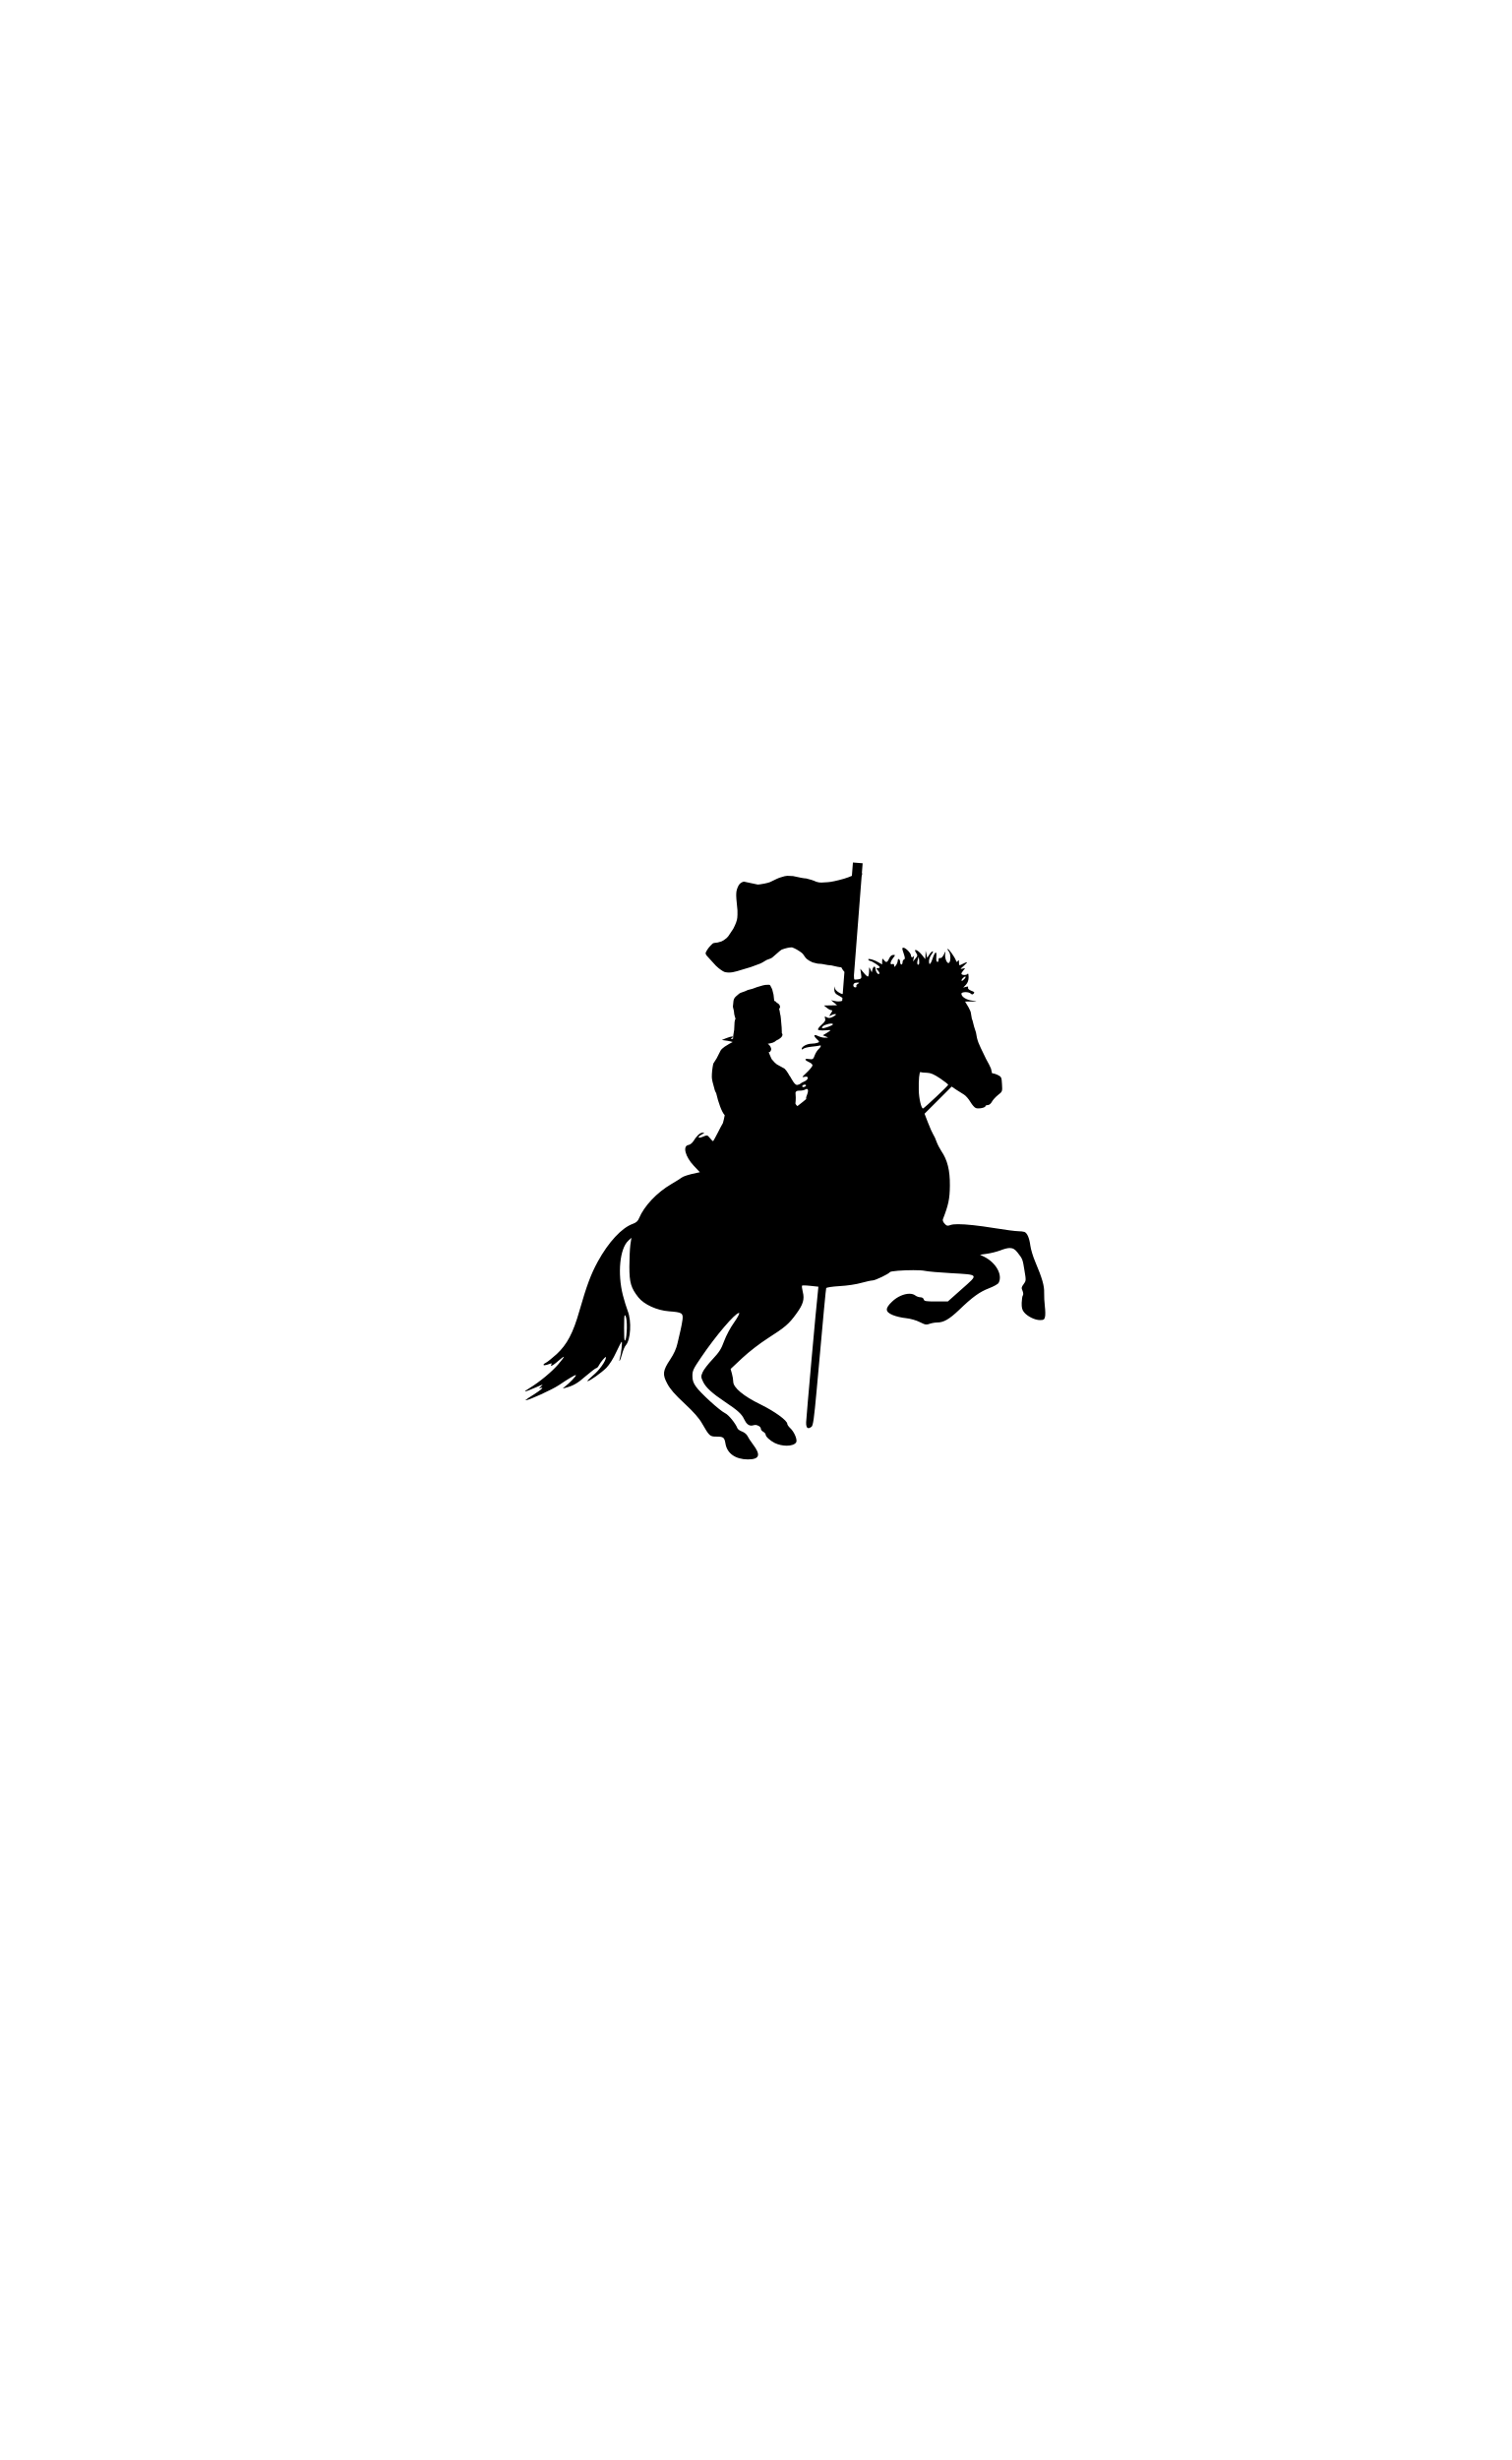
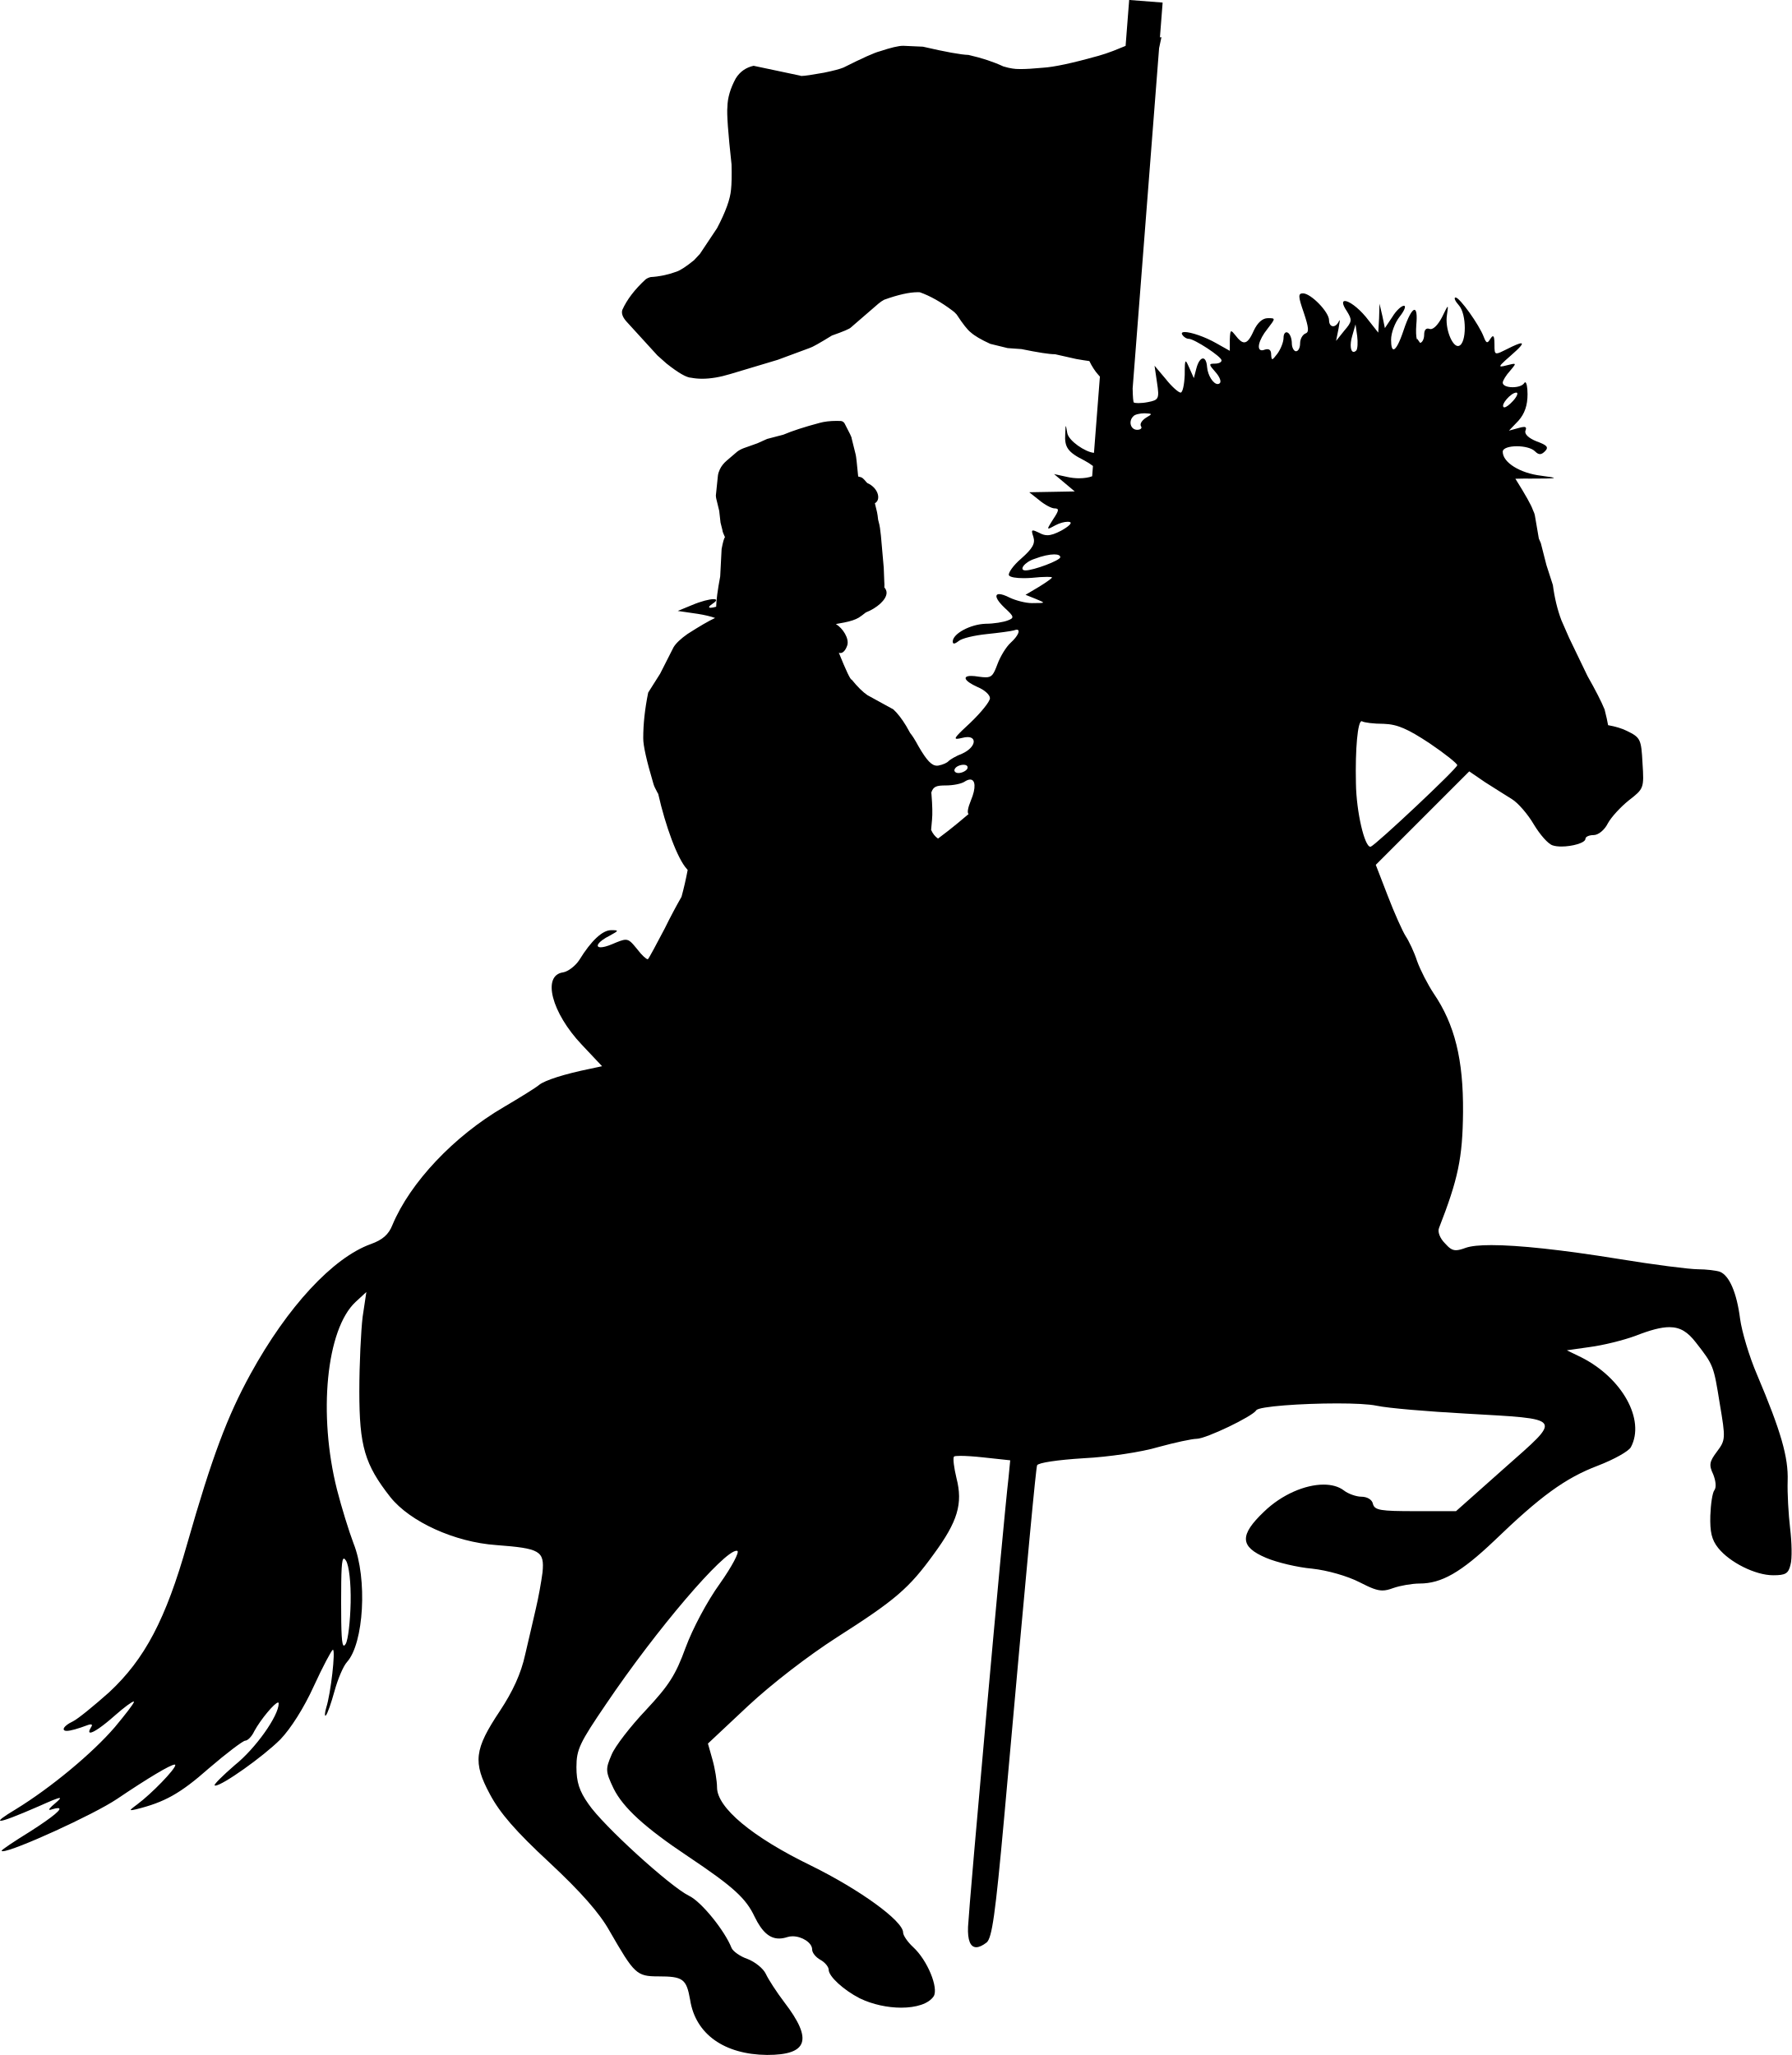
- <svg xmlns="http://www.w3.org/2000/svg" version="1.1" width="600px" height="976px" viewBox="0 0 600 976">
+ <svg xmlns="http://www.w3.org/2000/svg" version="1.1" viewBox="208.36 342.2 206.47 236.83">
  <g id="layer1">
    <g style="fill:rgb(0,0,0); fill-opacity:1.0; stroke-linejoin: miter">
      <path d="M364.574,379.582L364.765,380.916C364.86,381.679,364.812,382.394,364.67,382.584C364.553,382.701,364.448,382.754,364.359,382.754C364.009,382.754,363.889,381.941,364.193,380.916L364.574,379.582 Z M383.114,387.445C383.35,387.447,383.207,387.875,382.731,388.398C382.33,388.84,381.928,389.146,381.726,389.146C381.688,389.146,381.658,389.136,381.635,389.113C381.302,388.828,382.49,387.449,383.11,387.445 Z M340.27,389.828C341.175,389.876,341.223,389.876,340.412,390.352C339.984,390.638,339.698,391.02,339.841,391.305C340.031,391.544,339.793,391.734,339.412,391.734C338.649,391.734,338.363,390.734,338.983,390.162C339.126,389.971,339.745,389.828,340.27,389.828 Z M329.846,406.092C330.283,406.092,330.548,406.2,330.548,406.412C330.548,406.794,327.45,407.938,326.545,407.938C325.734,407.938,326.402,406.984,327.593,406.603C328.491,406.26,329.302,406.092,329.846,406.092 Z M319.396,430.336C319.777,430.336,319.968,430.527,319.825,430.812C319.682,431.051,319.205,431.289,318.824,431.289C318.443,431.289,318.252,431.051,318.395,430.812C318.538,430.527,319.015,430.336,319.396,430.336 Z M320.165,432.04C320.774,432.04,320.859,432.997,320.254,434.434C319.884,435.333,319.807,435.88,319.983,436.018L319.98,436.018Q319.359,436.549,318.713,437.078Q317.684,437.931,316.46,438.841L316.46,438.841C316.12,438.609,315.855,438.274,315.667,437.847L315.664,437.847Q315.723,437.25,315.771,436.651Q315.864,435.689,315.708,433.753Q315.7,433.646,315.689,433.537L315.686,433.537C315.925,432.832,316.283,432.719,317.347,432.719C318.205,432.719,319.205,432.528,319.587,432.242C319.813,432.105,320.006,432.04,320.165,432.04 Z M365.278,425.314C365.297,425.314,365.317,425.32,365.337,425.332C365.575,425.475,366.671,425.618,367.815,425.618C369.387,425.666,370.579,426.19,373.105,427.858C374.868,429.049,376.298,430.193,376.298,430.384C376.298,430.765,366.957,439.534,366.337,439.772C366.319,439.778,366.3,439.782,366.281,439.782C365.616,439.782,364.668,435.771,364.622,432.48C364.531,428.416,364.833,425.314,365.278,425.314 Z M247.993,521.824C248.062,521.824,248.145,521.914,248.245,522.074C248.579,522.646,248.817,524.6,248.77,526.888C248.722,529.032,248.484,531.177,248.198,531.653C248.12,531.782,248.054,531.85,247.997,531.85C247.737,531.85,247.673,530.434,247.673,526.84C247.673,523.111,247.733,521.824,247.993,521.824 Z M338.489,342.196L338.078,347.488L338.078,347.488L336.652,348.065Q335.807,348.389,334.947,348.636Q330.463,349.892,328.546,350.006Q326.912,350.16,325.964,350.16Q325.363,350.16,325.038,350.098Q324.638,350.047,323.985,349.853Q322.276,349.056,319.974,348.531Q318.652,348.489,314.726,347.581L312.469,347.479Q312.45,347.479,312.43,347.479Q311.647,347.479,309.744,348.115Q308.872,348.324,305.574,349.981Q304.963,350.239,303.323,350.576Q301.246,350.952,300.748,350.952Q300.606,350.952,300.592,350.921L295.207,349.782Q293.876,350.076,293.154,351.231Q292.213,352.962,292.189,354.52Q292.061,355.659,292.666,361.159Q292.71,363.144,292.607,364.04Q292.478,365.68,290.998,368.491L289.022,371.457L288.344,372.185Q286.993,373.284,286.321,373.508Q284.833,374.048,283.35,374.13Q283.012,374.21,282.758,374.401Q280.875,376.137,280.08,377.911Q279.891,378.491,280.53,379.226L284.126,383.167L285.181,384.104Q287.223,385.72,288.023,385.734Q288.618,385.848,289.283,385.848Q290.733,385.848,292.52,385.306L297.982,383.669L301.667,382.305Q302.117,382.174,304.229,380.871Q306.23,380.166,306.421,379.937L309.591,377.197Q309.915,376.923,310.252,376.744Q312.667,375.875,314.128,375.875Q314.248,375.875,314.362,375.881Q316.149,376.511,318.133,378.005Q318.333,378.137,318.607,378.443Q319.685,380.093,320.237,380.509Q320.893,381.102,322.479,381.826L324.484,382.317L326.08,382.431Q328.972,383.024,329.924,383.024Q329.938,383.024,329.951,383.024L332.391,383.574Q333.36,383.742,333.905,383.813L333.902,383.813C334.169,384.376,334.562,384.993,334.932,385.396C334.999,385.467,335.062,385.536,335.119,385.604L335.116,385.604L334.433,394.389L334.433,394.389C333.419,394.298,331.519,393.002,331.358,392.116C331.264,391.579,331.217,391.305,331.187,391.305C331.156,391.305,331.144,391.603,331.12,392.211C331.024,393.736,331.405,394.308,333.312,395.261C333.689,395.461,334.046,395.691,334.319,395.905L334.316,395.905L334.224,397.089L334.22,397.089C333.835,397.234,333.303,397.319,332.718,397.319C332.28,397.319,331.814,397.271,331.358,397.167L329.833,396.834L331.024,397.834L332.216,398.835L329.595,398.883L326.973,398.93L328.117,399.836C328.737,400.36,329.547,400.789,329.88,400.789C330.452,400.789,330.405,401.027,329.738,402.028C329.251,402.8,329.057,403.109,329.206,403.109C329.305,403.109,329.556,402.972,329.976,402.743C330.469,402.478,331.022,402.333,331.396,402.333C331.492,402.333,331.576,402.342,331.644,402.362C331.977,402.457,331.501,402.886,330.643,403.363C329.966,403.715,329.488,403.882,329.063,403.882C328.74,403.882,328.446,403.786,328.117,403.601C327.761,403.432,327.537,403.337,327.415,403.336L327.411,403.336C327.226,403.337,327.278,403.56,327.45,404.077C327.688,404.84,327.355,405.412,326.068,406.555C325.115,407.366,324.495,408.271,324.638,408.509C324.781,408.724,325.46,408.831,326.334,408.831C326.625,408.831,326.938,408.819,327.259,408.795C327.968,408.717,328.604,408.681,329.033,408.681C329.383,408.681,329.595,408.705,329.595,408.748C329.595,408.843,328.927,409.32,328.07,409.844L326.545,410.749L327.736,411.226C328.88,411.702,328.88,411.702,327.45,411.702C327.401,411.705,327.35,411.707,327.297,411.707C326.53,411.707,325.402,411.395,324.734,411.083C324.183,410.8,323.771,410.671,323.512,410.67L323.509,410.67C322.944,410.671,323.115,411.293,324.162,412.274C325.258,413.275,325.258,413.418,324.495,413.704C324.019,413.895,322.875,414.085,321.97,414.085C320.206,414.133,318.157,415.229,318.157,416.134C318.157,416.289,318.208,416.362,318.306,416.362C318.42,416.362,318.594,416.265,318.824,416.087C319.205,415.753,320.683,415.42,322.065,415.277C323.447,415.134,324.877,414.943,325.21,414.848C325.344,414.796,325.452,414.772,325.535,414.771L325.538,414.771C325.987,414.773,325.712,415.474,324.829,416.277C324.305,416.754,323.637,417.85,323.304,418.755C322.863,419.932,322.677,420.257,321.959,420.257C321.746,420.257,321.486,420.229,321.159,420.185C320.809,420.125,320.518,420.098,320.288,420.098L320.285,420.098C319.236,420.098,319.454,420.673,321.016,421.377C321.827,421.71,322.446,422.282,322.446,422.663C322.446,423.045,321.445,424.284,320.206,425.475C318.67,426.902,318.229,427.345,318.645,427.345C318.771,427.345,318.976,427.305,319.253,427.238C319.489,427.175,319.693,427.146,319.865,427.146L319.869,427.146C320.985,427.147,320.779,428.348,319.253,429.049C318.491,429.335,317.823,429.764,317.68,429.907C317.537,430.098,317.013,430.336,316.489,430.431C316.44,430.438,316.391,430.442,316.342,430.442C315.735,430.442,315.172,429.868,314.202,428.191C313.802,427.445,313.462,426.923,313.264,426.698L313.261,426.698Q313.041,426.294,312.801,425.878Q312.026,424.604,311.31,423.953L308.325,422.314Q307.525,421.774,306.511,420.523Q306.507,420.525,306.502,420.525Q306.281,420.525,305.03,417.426L305.033,417.426C305.091,417.448,305.15,417.459,305.208,417.459C305.514,417.459,305.809,417.151,306.005,416.563C306.241,415.788,305.5,414.608,304.692,414.118L304.688,414.118Q305.135,414.044,305.655,413.94Q306.766,413.72,307.331,413.377Q307.684,413.15,308.131,412.789L308.128,412.789C309.447,412.269,310.532,411.3,310.532,410.511C310.532,410.294,310.442,410.088,310.279,409.9L310.275,409.9Q310.301,409.585,310.268,409.25L310.204,407.607L309.88,403.939L309.77,403.042Q309.743,402.782,309.558,402.088Q309.498,401.526,309.43,401.218L309.185,400.199L309.182,400.199C309.885,399.818,309.612,398.578,308.53,397.977C308.453,397.938,308.377,397.9,308.302,397.863L308.299,397.863Q308.214,397.766,308.114,397.656Q307.766,397.233,307.56,397.193L307.263,397.117L307.26,397.117Q307.045,394.868,306.978,394.615L306.5,392.692Q306.551,392.62,305.687,390.986Q305.541,390.762,305.302,390.724L305.271,390.718Q305.013,390.707,304.768,390.707Q303.642,390.707,302.801,390.94Q300.158,391.647,298.636,392.295L296.768,392.784L295.639,393.29L294.087,393.841Q293.632,394.014,293.325,394.245L292.126,395.27Q291.573,395.737,291.313,396.301Q291.142,396.663,291.096,397L290.858,399.306Q290.866,399.515,290.908,399.686L291.243,401.067L291.396,402.425L291.619,403.314Q291.617,403.488,291.91,404.116L291.907,404.116L291.9,404.128Q291.745,404.283,291.521,405.468L291.358,408.627Q290.91,411.022,290.894,412.124L290.892,412.124C290.62,412.203,290.399,412.244,290.256,412.244C289.98,412.244,289.998,412.089,290.516,411.75C291.027,411.409,290.977,411.249,290.595,411.249L290.592,411.249C290.118,411.25,289.138,411.493,288.086,411.941L286.466,412.608L288.753,412.941C289.543,413.063,290.294,413.243,290.772,413.419L290.769,413.419Q289.701,413.909,287.589,415.264Q286.403,416.1,285.982,416.792L284.439,419.834L283.06,422.016Q282.484,424.842,282.489,427.28Q282.478,428.54,283.657,432.509Q283.749,432.87,284.129,433.548L284.22,433.701L284.217,433.701C285.059,437.409,286.421,441.15,287.514,442.345C287.548,442.384,287.581,442.421,287.612,442.457L287.61,442.457Q287.307,444.07,286.896,445.564L286.893,445.564C286.34,446.526,285.608,447.888,284.988,449.16C284.035,450.971,283.177,452.591,283.034,452.734C283.026,452.743,283.015,452.746,283,452.746C282.842,452.746,282.318,452.288,281.795,451.591C281.171,450.831,280.902,450.504,280.452,450.504C280.112,450.504,279.668,450.69,278.888,451.019C278.298,451.266,277.862,451.371,277.588,451.371C276.911,451.371,277.225,450.731,278.65,450.018C279.698,449.447,279.698,449.399,278.795,449.398L278.792,449.398C277.792,449.399,276.505,450.59,275.123,452.83C274.695,453.497,273.837,454.164,273.265,454.259C270.787,454.593,271.93,458.93,275.409,462.599L277.745,465.077L276.41,465.363C273.36,465.983,271.168,466.698,270.501,467.222C270.12,467.555,268.261,468.699,266.402,469.795C260.684,473.131,255.632,478.469,253.583,483.377C253.154,484.473,252.439,485.093,251.105,485.57C246.72,487.142,241.478,492.813,237.237,500.534C234.568,505.395,232.805,510.065,229.945,520.073C227.467,528.841,225.037,533.416,220.938,537.229C219.223,538.754,217.364,540.279,216.792,540.565C216.173,540.851,215.696,541.232,215.696,541.47C215.696,541.607,215.812,541.676,216.048,541.676C216.472,541.676,217.284,541.453,218.508,540.994C218.636,540.951,218.739,540.929,218.814,540.929C218.988,540.929,219.008,541.046,218.841,541.28C218.599,541.684,218.592,541.875,218.774,541.875C219.127,541.875,220.19,541.156,221.605,539.898C222.667,538.963,223.577,538.294,223.763,538.294C223.786,538.294,223.798,538.304,223.798,538.325C223.798,538.516,222.797,539.802,221.605,541.232C219.032,544.234,214.219,548.237,210.168,550.716C208.703,551.595,208.133,552.037,208.449,552.037C208.8,552.037,210.252,551.487,212.789,550.382C214.261,549.725,215.008,549.416,215.214,549.414L215.216,549.414C215.38,549.415,215.19,549.618,214.743,550.001C214.113,550.52,213.915,550.779,214.105,550.779C214.159,550.779,214.245,550.758,214.362,550.716C214.673,550.623,214.896,550.578,215.036,550.578L215.038,550.578C215.686,550.579,214.511,551.555,211.884,553.241C210.025,554.385,208.548,555.386,208.548,555.481C208.548,555.525,208.593,555.546,208.677,555.546C209.882,555.546,219.128,551.35,221.844,549.524C225.414,547.116,228.013,545.561,228.486,545.561C228.537,545.561,228.563,545.579,228.563,545.616C228.563,546.093,225.847,548.905,224.179,550.144C223.523,550.635,223.296,550.811,223.497,550.811C223.589,550.811,223.768,550.775,224.036,550.716C227.324,549.905,229.135,548.905,232.423,545.998C234.473,544.234,236.379,542.805,236.617,542.805C236.903,542.805,237.38,542.328,237.666,541.709C238.423,540.319,240.036,538.41,240.402,538.41C240.451,538.41,240.477,538.443,240.477,538.516C240.477,539.945,237.809,543.71,235.426,545.616C234.044,546.808,232.995,547.856,233.091,547.952C233.11,547.971,233.14,547.98,233.182,547.98C233.973,547.98,238.676,544.654,240.668,542.662C241.859,541.423,243.384,539.04,244.528,536.514C245.576,534.228,246.576,532.37,246.72,532.32L246.723,532.32C247.051,532.343,246.481,537.376,245.958,538.992C245.794,539.565,245.771,539.928,245.858,539.928C245.873,539.928,245.89,539.918,245.91,539.898C246.101,539.707,246.53,538.468,246.911,537.086C247.292,535.704,247.912,534.227,248.341,533.75C250.295,531.605,250.723,524.123,249.103,520.073C248.579,518.691,247.721,515.927,247.197,513.877C245.005,505.204,245.958,495.387,249.341,492.241L250.58,491.098L250.152,493.957C249.961,495.53,249.77,499.39,249.77,502.535C249.77,508.873,250.39,510.97,253.345,514.735C255.632,517.595,260.779,519.93,265.545,520.263C270.596,520.645,271.12,520.931,270.882,523.409C270.739,524.505,270.405,526.363,270.12,527.555C269.834,528.746,269.309,531.129,268.88,532.892C268.404,535.084,267.451,537.134,265.973,539.373C263.019,543.806,262.828,545.283,264.83,549.0C265.973,551.145,267.784,553.241,271.692,556.863C275.314,560.247,277.459,562.677,278.602,564.727C281.462,569.683,281.7,569.969,284.226,569.969C287.085,569.969,287.466,570.255,287.895,572.685C288.515,576.641,291.851,578.976,296.759,579.023C301.477,579.023,302.049,577.26,298.761,572.971C297.855,571.78,296.902,570.302,296.616,569.683C296.33,569.063,295.377,568.301,294.52,567.967C293.662,567.681,292.804,567.062,292.661,566.681C291.898,564.727,289.182,561.343,287.752,560.676C285.608,559.627,277.84,552.574,276.172,550.096C275.123,548.619,274.79,547.57,274.79,545.855C274.79,543.806,275.171,543.043,278.221,538.563C284.058,529.924,291.772,520.919,293.245,520.919C293.276,520.919,293.303,520.923,293.328,520.931C293.614,521.026,292.709,522.741,291.327,524.695C289.849,526.745,288.181,529.89,287.371,532.082C286.227,535.227,285.465,536.419,282.796,539.278C281.033,541.137,279.222,543.472,278.841,544.425C278.126,546.093,278.126,546.331,279.079,548.333C280.175,550.525,282.653,552.812,287.657,556.148C292.852,559.627,294.329,560.962,295.33,563.106C296.16,564.804,297.02,565.606,298.146,565.606C298.443,565.606,298.757,565.551,299.095,565.441C299.285,565.378,299.492,565.349,299.703,565.349C300.762,565.349,301.954,566.077,301.954,566.871C301.954,567.252,302.383,567.777,302.907,568.062C303.431,568.348,303.86,568.873,303.86,569.206C303.86,569.969,305.576,571.541,307.434,572.495C308.925,573.217,310.672,573.576,312.215,573.576C313.928,573.576,315.388,573.134,315.965,572.256C316.537,571.303,315.25,568.11,313.582,566.585C312.962,566.013,312.438,565.251,312.438,564.917C312.438,563.583,307.434,559.961,301.811,557.197C295.044,553.909,290.993,550.525,290.993,548.19C290.993,547.475,290.755,545.998,290.469,544.997L289.945,543.138L294.567,538.802C297.331,536.228,301.477,533.035,304.813,530.891C311.533,526.602,313.105,525.267,315.965,521.312C318.729,517.547,319.348,515.498,318.586,512.543C318.3,511.352,318.157,510.255,318.3,510.065C318.356,510.008,318.628,509.982,319.041,509.982C319.676,509.982,320.645,510.045,321.684,510.16L324.781,510.494L324.591,512.448C323.923,518.166,320.063,561.391,319.92,564.25C319.856,565.803,320.186,566.609,320.867,566.609C321.189,566.609,321.59,566.428,322.065,566.061C322.684,565.537,323.066,562.82,324.066,551.859C326.926,519.882,327.736,511.542,327.879,511.066C328.022,510.78,330.166,510.446,333.264,510.255C336.123,510.113,339.936,509.541,341.842,508.969C343.748,508.445,345.75,508.016,346.274,508.016C347.323,508.016,352.708,505.442,353.137,504.727C353.426,504.278,358.409,503.937,362.446,503.937C364.401,503.937,366.134,504.017,367.005,504.203C368.339,504.489,372.914,504.87,377.251,505.109C388.688,505.776,388.45,505.442,381.73,511.399L376.155,516.355L371.484,516.355C367.434,516.355,366.766,516.26,366.576,515.498C366.48,515.021,365.909,514.688,365.241,514.688C364.67,514.688,363.716,514.354,363.24,513.973C362.634,513.511,361.817,513.294,360.893,513.294C358.767,513.294,356.069,514.443,354.042,516.403C351.183,519.12,351.23,520.454,354.28,521.741C355.52,522.265,357.902,522.837,359.57,522.98C361.334,523.17,363.669,523.837,365.051,524.552C366.34,525.212,367.026,525.494,367.677,525.494C368.062,525.494,368.434,525.396,368.911,525.22C369.721,524.934,371.103,524.695,371.961,524.695C374.487,524.695,376.727,523.409,380.539,519.787C385.877,514.64,388.736,512.543,392.501,511.113C394.359,510.398,396.075,509.445,396.313,508.969C397.981,505.823,395.312,501.01,390.595,498.627L388.927,497.817L391.595,497.436C393.073,497.245,395.408,496.673,396.837,496.149C398.533,495.487,399.763,495.149,400.743,495.149C402.022,495.149,402.878,495.725,403.795,496.912C405.845,499.533,405.845,499.58,406.559,504.012C407.227,507.968,407.227,508.159,406.226,509.493C405.368,510.637,405.273,511.018,405.797,512.114C406.083,512.829,406.178,513.591,405.94,513.925C405.702,514.211,405.511,515.545,405.463,516.88C405.416,518.738,405.606,519.644,406.369,520.597C407.703,522.265,410.658,523.742,412.707,523.742C414.137,523.742,414.47,523.552,414.709,522.503C414.899,521.836,414.852,519.93,414.661,518.357C414.47,516.737,414.327,514.259,414.375,512.877C414.47,510.16,413.613,507.158,410.848,500.629C409.943,498.532,409.085,495.625,408.895,494.195C408.513,491.193,407.655,489.191,406.559,488.762C406.13,488.62,404.987,488.477,404.034,488.477C403.08,488.477,398.934,487.952,394.884,487.285C388.319,486.224,383.324,485.694,380.233,485.694C378.881,485.694,377.893,485.795,377.298,485.998C376.802,486.182,376.448,486.281,376.153,486.281C375.683,486.281,375.366,486.031,374.868,485.474C374.296,484.902,374.01,484.14,374.201,483.711C376.393,478.088,376.917,475.657,376.965,470.367C377.012,464.315,376.012,460.264,373.581,456.69C372.914,455.689,372.056,454.021,371.675,452.973C371.341,451.924,370.722,450.637,370.341,450.066C370.007,449.541,369.054,447.445,368.291,445.443L366.909,441.869L372.295,436.484L377.68,431.098L379.491,432.338C380.491,432.957,381.873,433.863,382.588,434.291C383.303,434.72,384.447,436.055,385.114,437.199C385.829,438.39,386.782,439.486,387.306,439.629C387.575,439.719,387.926,439.758,388.306,439.758C389.538,439.758,391.071,439.34,391.071,438.866C391.071,438.628,391.5,438.438,392.024,438.438C392.548,438.438,393.263,437.866,393.645,437.103C394.026,436.388,395.122,435.197,396.075,434.434C397.791,433.1,397.838,433.052,397.648,430.145C397.505,427.381,397.409,427.191,395.837,426.428C395.278,426.149,394.53,425.924,393.686,425.774L393.682,425.774Q393.575,425.133,393.278,423.963Q392.713,422.583,391.314,420.12L389.2,415.734L388.299,413.678Q387.608,411.841,387.318,409.622L386.575,407.322L385.93,404.794L385.7,404.265L385.236,401.561Q385.214,401.396,385.008,400.955Q384.747,400.162,382.999,397.374L382.995,397.374C383.356,397.36,383.724,397.352,384.091,397.352C384.274,397.352,384.456,397.354,384.637,397.358C388.021,397.358,388.164,397.31,385.972,397.024C383.541,396.738,381.54,395.499,381.54,394.26C381.54,393.843,382.31,393.628,383.168,393.628C383.977,393.628,384.864,393.819,385.257,394.213C385.471,394.427,385.65,394.534,385.829,394.534C386.008,394.534,386.186,394.427,386.401,394.213C386.877,393.736,386.639,393.498,385.448,393.069C384.495,392.688,384.018,392.211,384.161,391.83C384.279,391.534,384.233,391.404,383.987,391.404C383.837,391.404,383.611,391.453,383.303,391.544L382.255,391.83L383.351,390.686C384.066,389.876,384.399,388.923,384.399,387.636C384.399,386.79,384.275,386.254,384.127,386.254C384.092,386.254,384.055,386.285,384.018,386.349C383.811,386.671,383.228,386.826,382.679,386.826C382.089,386.826,381.54,386.647,381.54,386.302C381.54,386.063,381.921,385.444,382.398,384.92C382.885,384.341,383.06,384.132,382.826,384.131L382.823,384.131C382.689,384.132,382.426,384.198,382.016,384.3C381.705,384.381,381.486,384.432,381.367,384.432C381.067,384.432,381.401,384.111,382.493,383.156C383.558,382.231,383.947,381.768,383.651,381.766L383.647,381.766C383.437,381.768,382.894,381.993,382.016,382.441C381.406,382.747,381.056,382.922,380.856,382.922C380.587,382.922,380.587,382.607,380.587,381.87C380.587,381.242,380.531,380.952,380.406,380.952C380.332,380.952,380.235,381.055,380.11,381.25C379.961,381.505,379.85,381.637,379.748,381.637C379.62,381.637,379.506,381.434,379.348,381.012C378.824,379.631,376.589,376.491,376.109,376.484L376.105,376.484C375.87,376.487,376.061,376.915,376.488,377.39C377.394,378.391,377.394,381.774,376.488,382.06C376.452,382.072,376.415,382.078,376.378,382.078C375.685,382.078,374.88,380.027,375.106,378.534C375.197,377.901,375.244,377.568,375.188,377.561L375.184,377.561C375.118,377.568,374.927,377.961,374.534,378.772C374.107,379.584,373.603,380.128,373.228,380.128C373.185,380.128,373.144,380.121,373.105,380.106C373.032,380.079,372.965,380.066,372.904,380.066C372.642,380.066,372.485,380.31,372.485,380.773C372.485,381.261,372.279,381.666,372.02,381.72L372.02,381.72L371.727,381.307L371.687,381.251Q371.665,381.282,371.643,381.313L371.643,381.313C371.549,380.952,371.525,380.37,371.58,379.63C371.687,378.467,371.591,377.907,371.364,377.907C371.09,377.907,370.625,378.73,370.102,380.297C369.627,381.723,369.217,382.46,368.96,382.46C368.779,382.46,368.673,382.094,368.673,381.345C368.673,380.583,369.102,379.391,369.673,378.677C370.197,378.011,370.435,377.44,370.152,377.438L370.148,377.438C369.861,377.44,369.244,378.011,368.816,378.724L367.958,380.011L367.672,378.629L367.338,377.199L367.291,378.867L367.195,380.535L365.766,378.724C364.803,377.57,363.794,376.891,363.358,376.889L363.355,376.889C363.039,376.89,363.031,377.253,363.573,378.057C364.193,379.058,364.193,379.248,363.287,380.297L362.334,381.488L362.62,380.059C362.728,379.449,362.781,379.109,362.741,379.1L362.737,379.1C362.723,379.103,362.7,379.136,362.668,379.201C362.488,379.606,362.223,379.798,361.993,379.798C361.737,379.798,361.524,379.558,361.524,379.105C361.524,378.153,359.429,376.01,358.523,376.008L358.52,376.008C357.95,376.009,357.951,376.344,358.617,378.248C359.189,379.963,359.237,380.488,358.808,380.63C358.474,380.773,358.188,381.25,358.188,381.774C358.188,382.251,357.998,382.68,357.712,382.68C357.473,382.68,357.235,382.251,357.235,381.774C357.235,381.25,357.045,380.678,356.759,380.535C356.712,380.507,356.666,380.494,356.621,380.494C356.437,380.494,356.282,380.723,356.282,381.107C356.282,381.631,355.948,382.441,355.567,382.966C355.248,383.383,355.08,383.586,354.987,383.586C354.899,383.586,354.875,383.407,354.852,383.061C354.852,382.649,354.705,382.443,354.411,382.443C354.331,382.443,354.24,382.458,354.137,382.489C354.002,382.545,353.886,382.57,353.79,382.57C353.144,382.57,353.386,381.393,354.423,380.106C355.375,378.869,355.377,378.867,354.475,378.867L354.471,378.867C353.851,378.867,353.28,379.391,352.851,380.297C352.448,381.21,352.12,381.654,351.749,381.654C351.462,381.654,351.149,381.389,350.754,380.869C350.504,380.557,350.355,380.381,350.261,380.381C350.14,380.381,350.114,380.674,350.087,381.345L350.087,382.632L348.562,381.774C347.22,381.003,345.594,380.467,344.899,380.467C344.607,380.467,344.479,380.562,344.606,380.773C344.749,381.012,345.083,381.25,345.369,381.25C345.988,381.25,349.134,383.299,349.134,383.728C349.134,383.966,348.8,384.109,348.323,384.109C347.656,384.109,347.656,384.205,348.419,385.062C348.895,385.587,349.134,386.159,348.943,386.349C348.867,386.425,348.78,386.46,348.687,386.46C348.198,386.46,347.546,385.492,347.466,384.491C347.42,383.834,347.225,383.511,346.991,383.511C346.732,383.511,346.427,383.906,346.227,384.681L345.941,385.777L345.416,384.586C345.213,384.119,345.088,383.859,345.011,383.859C344.908,383.859,344.892,384.33,344.892,385.396C344.845,386.54,344.654,387.445,344.416,387.445C344.177,387.445,343.367,386.73,342.7,385.873L341.413,384.348L341.699,386.302C341.985,388.16,341.89,388.303,340.651,388.541C340.257,388.62,339.864,388.656,339.558,388.656C339.308,388.656,339.116,388.632,339.03,388.589C338.954,388.532,338.908,387.943,338.89,386.991L338.887,386.991L341.936,347.772L341.932,347.772Q342.074,347.143,342.197,346.536L342.221,346.488L342.034,346.508L342.034,346.508L342.339,342.58L342.341,342.496L338.503,342.197L338.489,342.196 Z" />
    </g>
  </g>
</svg>
